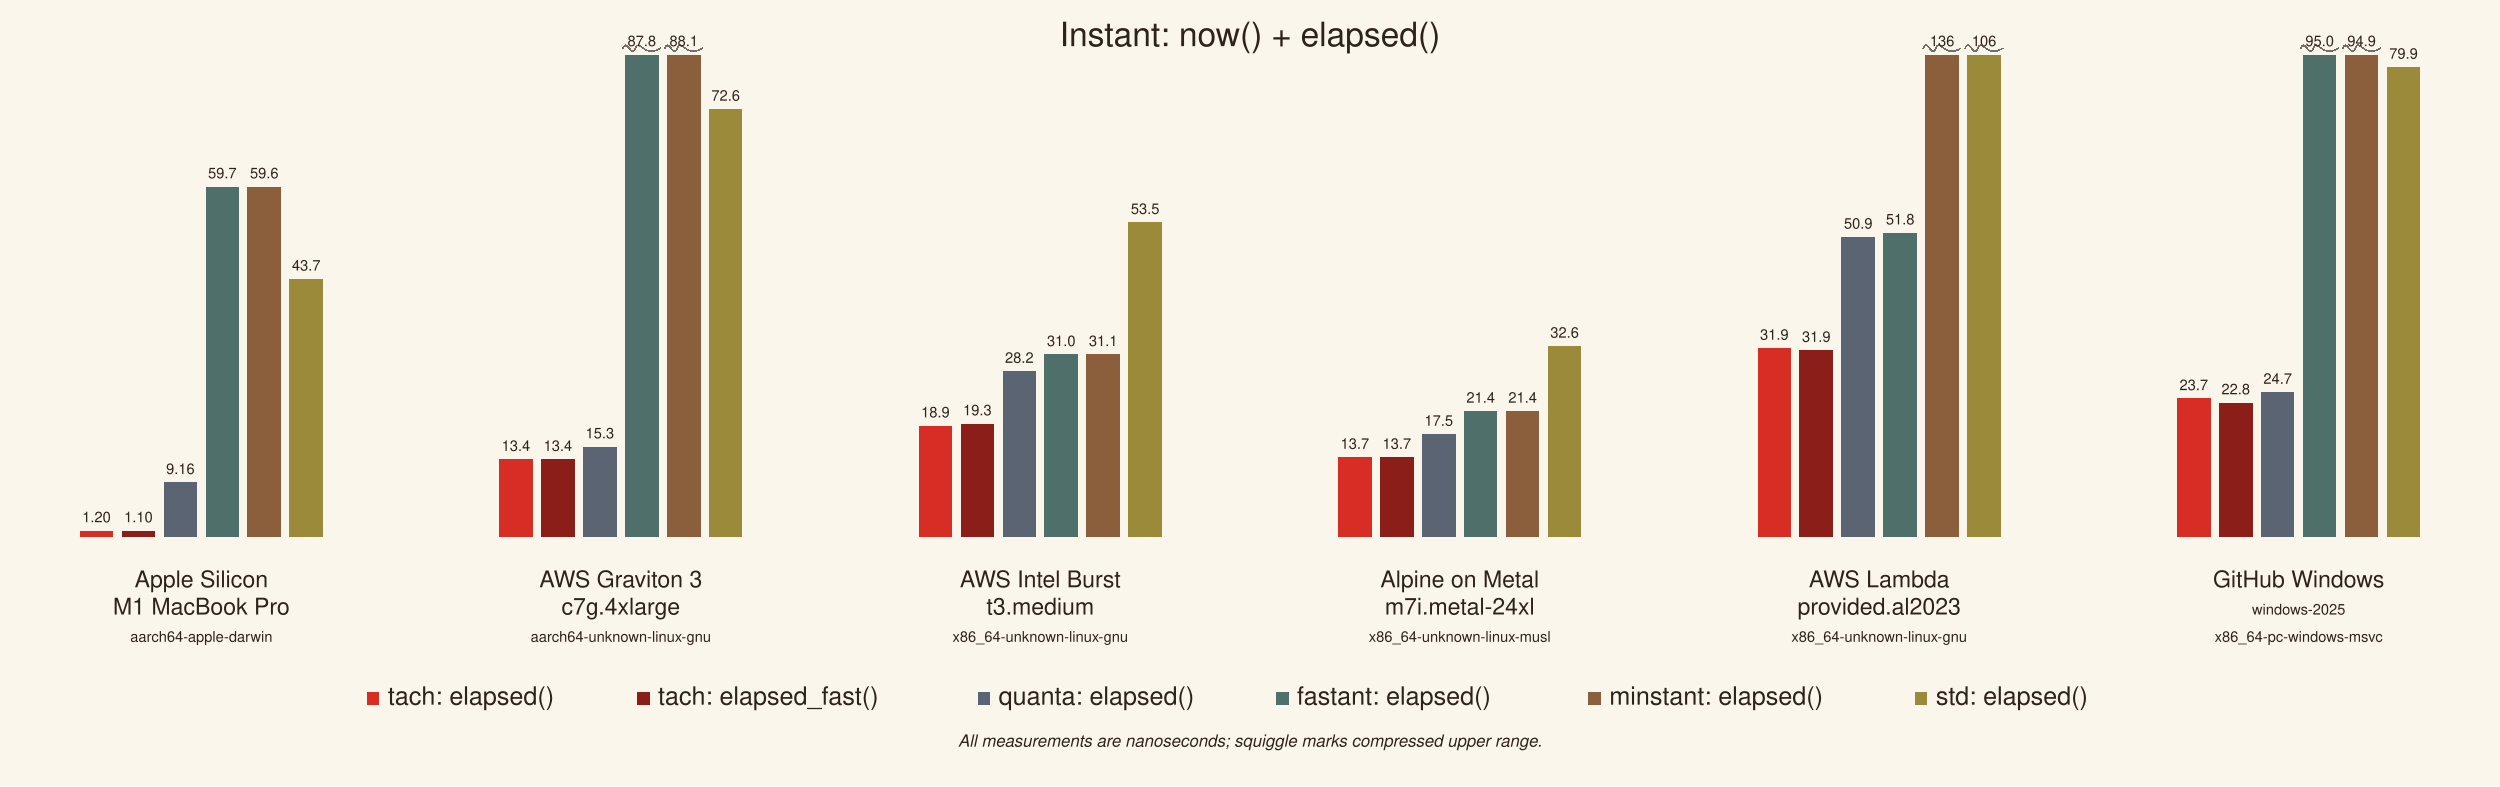
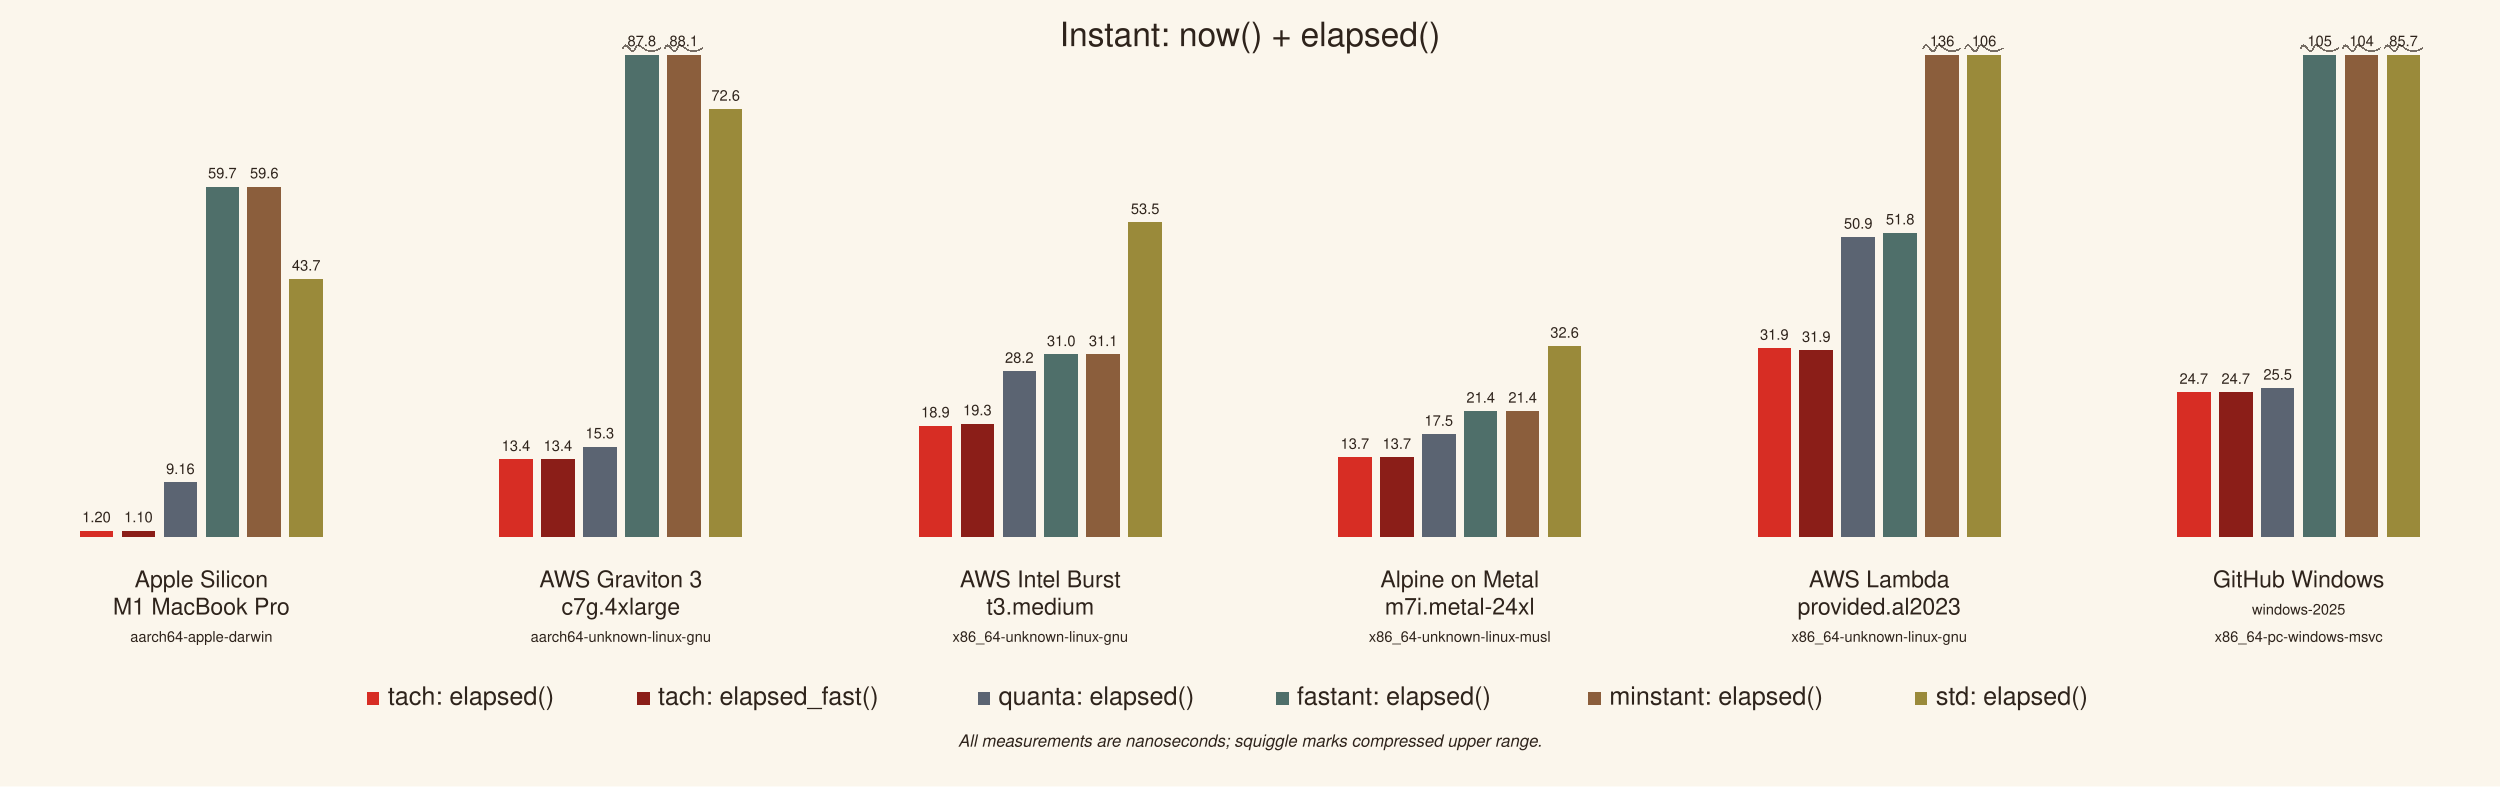
<svg xmlns="http://www.w3.org/2000/svg" width="1192" height="375" viewBox="0 0 1192 375">
  <rect width="1192" height="375" fill="#FBF6EC" />
  <g shape-rendering="crispEdges">
    <text x="596" y="22" text-anchor="middle" font-family="Avenir Next, Helvetica, Arial, sans-serif" font-size="16" fill="#2E231B">Instant: now() + elapsed()</text>
    <rect x="174.92" y="330" width="6" height="6" fill="#D72D24" />
    <text x="184.92" y="336" text-anchor="start" font-family="Avenir Next, Helvetica, Arial, sans-serif" font-size="12" fill="#2E231B">tach: elapsed()</text>
    <rect x="303.72" y="330" width="6" height="6" fill="#8B1E18" />
    <text x="313.72" y="336" text-anchor="start" font-family="Avenir Next, Helvetica, Arial, sans-serif" font-size="12" fill="#2E231B">tach: elapsed_fast()</text>
    <rect x="466.12" y="330" width="6" height="6" fill="#5B6472" />
    <text x="476.12" y="336" text-anchor="start" font-family="Avenir Next, Helvetica, Arial, sans-serif" font-size="12" fill="#2E231B">quanta: elapsed()</text>
    <rect x="608.36" y="330" width="6" height="6" fill="#4F6F6A" />
    <text x="618.36" y="336" text-anchor="start" font-family="Avenir Next, Helvetica, Arial, sans-serif" font-size="12" fill="#2E231B">fastant: elapsed()</text>
    <rect x="757.32" y="330" width="6" height="6" fill="#8B5E3C" />
    <text x="767.32" y="336" text-anchor="start" font-family="Avenir Next, Helvetica, Arial, sans-serif" font-size="12" fill="#2E231B">minstant: elapsed()</text>
    <rect x="913" y="330" width="6" height="6" fill="#9A8A3A" />
    <text x="923" y="336" text-anchor="start" font-family="Avenir Next, Helvetica, Arial, sans-serif" font-size="12" fill="#2E231B">std: elapsed()</text>
    <text x="596" y="356" text-anchor="middle" font-family="Avenir Next, Helvetica, Arial, sans-serif" font-size="8" font-style="italic" fill="#2E231B">All measurements are nanoseconds; squiggle marks compressed upper range.</text>
    <rect x="38" y="253" width="16" height="3" fill="#D72D24" />
    <text x="46" y="249" text-anchor="middle" font-family="Avenir Next, Helvetica, Arial, sans-serif" font-size="7" fill="#2E231B">1.20</text>
    <rect x="58" y="253" width="16" height="3" fill="#8B1E18" />
    <text x="66" y="249" text-anchor="middle" font-family="Avenir Next, Helvetica, Arial, sans-serif" font-size="7" fill="#2E231B">1.10</text>
    <rect x="78" y="230" width="16" height="26" fill="#5B6472" />
    <text x="86" y="226" text-anchor="middle" font-family="Avenir Next, Helvetica, Arial, sans-serif" font-size="7" fill="#2E231B">9.16</text>
    <rect x="98" y="89" width="16" height="167" fill="#4F6F6A" />
    <text x="106" y="85" text-anchor="middle" font-family="Avenir Next, Helvetica, Arial, sans-serif" font-size="7" fill="#2E231B">59.7</text>
    <rect x="118" y="89" width="16" height="167" fill="#8B5E3C" />
    <text x="126" y="85" text-anchor="middle" font-family="Avenir Next, Helvetica, Arial, sans-serif" font-size="7" fill="#2E231B">59.6</text>
    <rect x="138" y="133" width="16" height="123" fill="#9A8A3A" />
    <text x="146" y="129" text-anchor="middle" font-family="Avenir Next, Helvetica, Arial, sans-serif" font-size="7" fill="#2E231B">43.7</text>
    <text x="96" y="280" text-anchor="middle" font-family="Avenir Next, Helvetica, Arial, sans-serif" font-size="11" fill="#2E231B">Apple Silicon</text>
    <text x="96" y="293" text-anchor="middle" font-family="Avenir Next, Helvetica, Arial, sans-serif" font-size="11" fill="#2E231B">M1 MacBook Pro</text>
    <text x="96" y="306" text-anchor="middle" font-family="Avenir Next, Helvetica, Arial, sans-serif" font-size="7" fill="#2E231B">aarch64-apple-darwin</text>
    <rect x="238" y="219" width="16" height="37" fill="#D72D24" />
    <text x="246" y="215" text-anchor="middle" font-family="Avenir Next, Helvetica, Arial, sans-serif" font-size="7" fill="#2E231B">13.4</text>
    <rect x="258" y="219" width="16" height="37" fill="#8B1E18" />
    <text x="266" y="215" text-anchor="middle" font-family="Avenir Next, Helvetica, Arial, sans-serif" font-size="7" fill="#2E231B">13.4</text>
    <rect x="278" y="213" width="16" height="43" fill="#5B6472" />
    <text x="286" y="209" text-anchor="middle" font-family="Avenir Next, Helvetica, Arial, sans-serif" font-size="7" fill="#2E231B">15.3</text>
    <rect x="298" y="26" width="16" height="230" fill="#4F6F6A" />
    <path d="M297 23 C299 18 301 28 303 23 S307 28 315 23" stroke="#FBF6EC" stroke-width="4" fill="none" stroke-linecap="round" />
    <path d="M297 23 C299 18 301 28 303 23 S307 28 315 23" stroke="#2E231B" stroke-width="0.8" fill="none" stroke-linecap="round" opacity="0.65" />
    <text x="306" y="22" text-anchor="middle" font-family="Avenir Next, Helvetica, Arial, sans-serif" font-size="7" fill="#2E231B">87.8</text>
    <rect x="318" y="26" width="16" height="230" fill="#8B5E3C" />
    <path d="M317 23 C319 18 321 28 323 23 S327 28 335 23" stroke="#FBF6EC" stroke-width="4" fill="none" stroke-linecap="round" />
    <path d="M317 23 C319 18 321 28 323 23 S327 28 335 23" stroke="#2E231B" stroke-width="0.8" fill="none" stroke-linecap="round" opacity="0.65" />
    <text x="326" y="22" text-anchor="middle" font-family="Avenir Next, Helvetica, Arial, sans-serif" font-size="7" fill="#2E231B">88.1</text>
    <rect x="338" y="52" width="16" height="204" fill="#9A8A3A" />
    <text x="346" y="48" text-anchor="middle" font-family="Avenir Next, Helvetica, Arial, sans-serif" font-size="7" fill="#2E231B">72.6</text>
    <text x="296" y="280" text-anchor="middle" font-family="Avenir Next, Helvetica, Arial, sans-serif" font-size="11" fill="#2E231B">AWS Graviton 3</text>
    <text x="296" y="293" text-anchor="middle" font-family="Avenir Next, Helvetica, Arial, sans-serif" font-size="11" fill="#2E231B">c7g.4xlarge</text>
    <text x="296" y="306" text-anchor="middle" font-family="Avenir Next, Helvetica, Arial, sans-serif" font-size="7" fill="#2E231B">aarch64-unknown-linux-gnu</text>
    <rect x="438" y="203" width="16" height="53" fill="#D72D24" />
    <text x="446" y="199" text-anchor="middle" font-family="Avenir Next, Helvetica, Arial, sans-serif" font-size="7" fill="#2E231B">18.9</text>
    <rect x="458" y="202" width="16" height="54" fill="#8B1E18" />
    <text x="466" y="198" text-anchor="middle" font-family="Avenir Next, Helvetica, Arial, sans-serif" font-size="7" fill="#2E231B">19.3</text>
    <rect x="478" y="177" width="16" height="79" fill="#5B6472" />
    <text x="486" y="173" text-anchor="middle" font-family="Avenir Next, Helvetica, Arial, sans-serif" font-size="7" fill="#2E231B">28.2</text>
    <rect x="498" y="169" width="16" height="87" fill="#4F6F6A" />
    <text x="506" y="165" text-anchor="middle" font-family="Avenir Next, Helvetica, Arial, sans-serif" font-size="7" fill="#2E231B">31.0</text>
    <rect x="518" y="169" width="16" height="87" fill="#8B5E3C" />
    <text x="526" y="165" text-anchor="middle" font-family="Avenir Next, Helvetica, Arial, sans-serif" font-size="7" fill="#2E231B">31.1</text>
    <rect x="538" y="106" width="16" height="150" fill="#9A8A3A" />
    <text x="546" y="102" text-anchor="middle" font-family="Avenir Next, Helvetica, Arial, sans-serif" font-size="7" fill="#2E231B">53.5</text>
    <text x="496" y="280" text-anchor="middle" font-family="Avenir Next, Helvetica, Arial, sans-serif" font-size="11" fill="#2E231B">AWS Intel Burst</text>
    <text x="496" y="293" text-anchor="middle" font-family="Avenir Next, Helvetica, Arial, sans-serif" font-size="11" fill="#2E231B">t3.medium</text>
    <text x="496" y="306" text-anchor="middle" font-family="Avenir Next, Helvetica, Arial, sans-serif" font-size="7" fill="#2E231B">x86_64-unknown-linux-gnu</text>
    <rect x="638" y="218" width="16" height="38" fill="#D72D24" />
    <text x="646" y="214" text-anchor="middle" font-family="Avenir Next, Helvetica, Arial, sans-serif" font-size="7" fill="#2E231B">13.7</text>
    <rect x="658" y="218" width="16" height="38" fill="#8B1E18" />
    <text x="666" y="214" text-anchor="middle" font-family="Avenir Next, Helvetica, Arial, sans-serif" font-size="7" fill="#2E231B">13.7</text>
    <rect x="678" y="207" width="16" height="49" fill="#5B6472" />
    <text x="686" y="203" text-anchor="middle" font-family="Avenir Next, Helvetica, Arial, sans-serif" font-size="7" fill="#2E231B">17.5</text>
    <rect x="698" y="196" width="16" height="60" fill="#4F6F6A" />
    <text x="706" y="192" text-anchor="middle" font-family="Avenir Next, Helvetica, Arial, sans-serif" font-size="7" fill="#2E231B">21.4</text>
    <rect x="718" y="196" width="16" height="60" fill="#8B5E3C" />
    <text x="726" y="192" text-anchor="middle" font-family="Avenir Next, Helvetica, Arial, sans-serif" font-size="7" fill="#2E231B">21.4</text>
    <rect x="738" y="165" width="16" height="91" fill="#9A8A3A" />
    <text x="746" y="161" text-anchor="middle" font-family="Avenir Next, Helvetica, Arial, sans-serif" font-size="7" fill="#2E231B">32.6</text>
    <text x="696" y="280" text-anchor="middle" font-family="Avenir Next, Helvetica, Arial, sans-serif" font-size="11" fill="#2E231B">Alpine on Metal</text>
    <text x="696" y="293" text-anchor="middle" font-family="Avenir Next, Helvetica, Arial, sans-serif" font-size="11" fill="#2E231B">m7i.metal-24xl</text>
    <text x="696" y="306" text-anchor="middle" font-family="Avenir Next, Helvetica, Arial, sans-serif" font-size="7" fill="#2E231B">x86_64-unknown-linux-musl</text>
    <rect x="838" y="166" width="16" height="90" fill="#D72D24" />
    <text x="846" y="162" text-anchor="middle" font-family="Avenir Next, Helvetica, Arial, sans-serif" font-size="7" fill="#2E231B">31.9</text>
    <rect x="858" y="167" width="16" height="89" fill="#8B1E18" />
    <text x="866" y="163" text-anchor="middle" font-family="Avenir Next, Helvetica, Arial, sans-serif" font-size="7" fill="#2E231B">31.9</text>
    <rect x="878" y="113" width="16" height="143" fill="#5B6472" />
    <text x="886" y="109" text-anchor="middle" font-family="Avenir Next, Helvetica, Arial, sans-serif" font-size="7" fill="#2E231B">50.9</text>
    <rect x="898" y="111" width="16" height="145" fill="#4F6F6A" />
    <text x="906" y="107" text-anchor="middle" font-family="Avenir Next, Helvetica, Arial, sans-serif" font-size="7" fill="#2E231B">51.8</text>
    <rect x="918" y="26" width="16" height="230" fill="#8B5E3C" />
    <path d="M917 23 C919 18 921 28 923 23 S927 28 935 23" stroke="#FBF6EC" stroke-width="4" fill="none" stroke-linecap="round" />
    <path d="M917 23 C919 18 921 28 923 23 S927 28 935 23" stroke="#2E231B" stroke-width="0.8" fill="none" stroke-linecap="round" opacity="0.65" />
    <text x="926" y="22" text-anchor="middle" font-family="Avenir Next, Helvetica, Arial, sans-serif" font-size="7" fill="#2E231B">136</text>
    <rect x="938" y="26" width="16" height="230" fill="#9A8A3A" />
    <path d="M937 23 C939 18 941 28 943 23 S947 28 955 23" stroke="#FBF6EC" stroke-width="4" fill="none" stroke-linecap="round" />
    <path d="M937 23 C939 18 941 28 943 23 S947 28 955 23" stroke="#2E231B" stroke-width="0.8" fill="none" stroke-linecap="round" opacity="0.65" />
    <text x="946" y="22" text-anchor="middle" font-family="Avenir Next, Helvetica, Arial, sans-serif" font-size="7" fill="#2E231B">106</text>
    <text x="896" y="280" text-anchor="middle" font-family="Avenir Next, Helvetica, Arial, sans-serif" font-size="11" fill="#2E231B">AWS Lambda</text>
    <text x="896" y="293" text-anchor="middle" font-family="Avenir Next, Helvetica, Arial, sans-serif" font-size="11" fill="#2E231B">provided.al2023</text>
    <text x="896" y="306" text-anchor="middle" font-family="Avenir Next, Helvetica, Arial, sans-serif" font-size="7" fill="#2E231B">x86_64-unknown-linux-gnu</text>
-     <rect x="1038" y="190" width="16" height="66" fill="#D72D24" />
-     <text x="1046" y="186" text-anchor="middle" font-family="Avenir Next, Helvetica, Arial, sans-serif" font-size="7" fill="#2E231B">23.7</text>
-     <rect x="1058" y="192" width="16" height="64" fill="#8B1E18" />
-     <text x="1066" y="188" text-anchor="middle" font-family="Avenir Next, Helvetica, Arial, sans-serif" font-size="7" fill="#2E231B">22.8</text>
-     <rect x="1078" y="187" width="16" height="69" fill="#5B6472" />
-     <text x="1086" y="183" text-anchor="middle" font-family="Avenir Next, Helvetica, Arial, sans-serif" font-size="7" fill="#2E231B">24.7</text>
+     <rect x="1038" y="187" width="16" height="69" fill="#D72D24" />
+     <text x="1046" y="183" text-anchor="middle" font-family="Avenir Next, Helvetica, Arial, sans-serif" font-size="7" fill="#2E231B">24.7</text>
+     <rect x="1058" y="187" width="16" height="69" fill="#8B1E18" />
+     <text x="1066" y="183" text-anchor="middle" font-family="Avenir Next, Helvetica, Arial, sans-serif" font-size="7" fill="#2E231B">24.7</text>
+     <rect x="1078" y="185" width="16" height="71" fill="#5B6472" />
+     <text x="1086" y="181" text-anchor="middle" font-family="Avenir Next, Helvetica, Arial, sans-serif" font-size="7" fill="#2E231B">25.5</text>
    <rect x="1098" y="26" width="16" height="230" fill="#4F6F6A" />
    <path d="M1097 23 C1099 18 1101 28 1103 23 S1107 28 1115 23" stroke="#FBF6EC" stroke-width="4" fill="none" stroke-linecap="round" />
    <path d="M1097 23 C1099 18 1101 28 1103 23 S1107 28 1115 23" stroke="#2E231B" stroke-width="0.8" fill="none" stroke-linecap="round" opacity="0.65" />
-     <text x="1106" y="22" text-anchor="middle" font-family="Avenir Next, Helvetica, Arial, sans-serif" font-size="7" fill="#2E231B">95.0</text>
+     <text x="1106" y="22" text-anchor="middle" font-family="Avenir Next, Helvetica, Arial, sans-serif" font-size="7" fill="#2E231B">105</text>
    <rect x="1118" y="26" width="16" height="230" fill="#8B5E3C" />
    <path d="M1117 23 C1119 18 1121 28 1123 23 S1127 28 1135 23" stroke="#FBF6EC" stroke-width="4" fill="none" stroke-linecap="round" />
    <path d="M1117 23 C1119 18 1121 28 1123 23 S1127 28 1135 23" stroke="#2E231B" stroke-width="0.8" fill="none" stroke-linecap="round" opacity="0.65" />
-     <text x="1126" y="22" text-anchor="middle" font-family="Avenir Next, Helvetica, Arial, sans-serif" font-size="7" fill="#2E231B">94.9</text>
-     <rect x="1138" y="32" width="16" height="224" fill="#9A8A3A" />
-     <text x="1146" y="28" text-anchor="middle" font-family="Avenir Next, Helvetica, Arial, sans-serif" font-size="7" fill="#2E231B">79.9</text>
+     <text x="1126" y="22" text-anchor="middle" font-family="Avenir Next, Helvetica, Arial, sans-serif" font-size="7" fill="#2E231B">104</text>
+     <rect x="1138" y="26" width="16" height="230" fill="#9A8A3A" />
+     <path d="M1137 23 C1139 18 1141 28 1143 23 S1147 28 1155 23" stroke="#FBF6EC" stroke-width="4" fill="none" stroke-linecap="round" />
+     <path d="M1137 23 C1139 18 1141 28 1143 23 S1147 28 1155 23" stroke="#2E231B" stroke-width="0.8" fill="none" stroke-linecap="round" opacity="0.65" />
+     <text x="1146" y="22" text-anchor="middle" font-family="Avenir Next, Helvetica, Arial, sans-serif" font-size="7" fill="#2E231B">85.7</text>
    <text x="1096" y="280" text-anchor="middle" font-family="Avenir Next, Helvetica, Arial, sans-serif" font-size="11" fill="#2E231B">GitHub Windows</text>
    <text x="1096" y="293" text-anchor="middle" font-family="Avenir Next, Helvetica, Arial, sans-serif" font-size="7" fill="#2E231B">windows-2025</text>
    <text x="1096" y="306" text-anchor="middle" font-family="Avenir Next, Helvetica, Arial, sans-serif" font-size="7" fill="#2E231B">x86_64-pc-windows-msvc</text>
  </g>
</svg>
